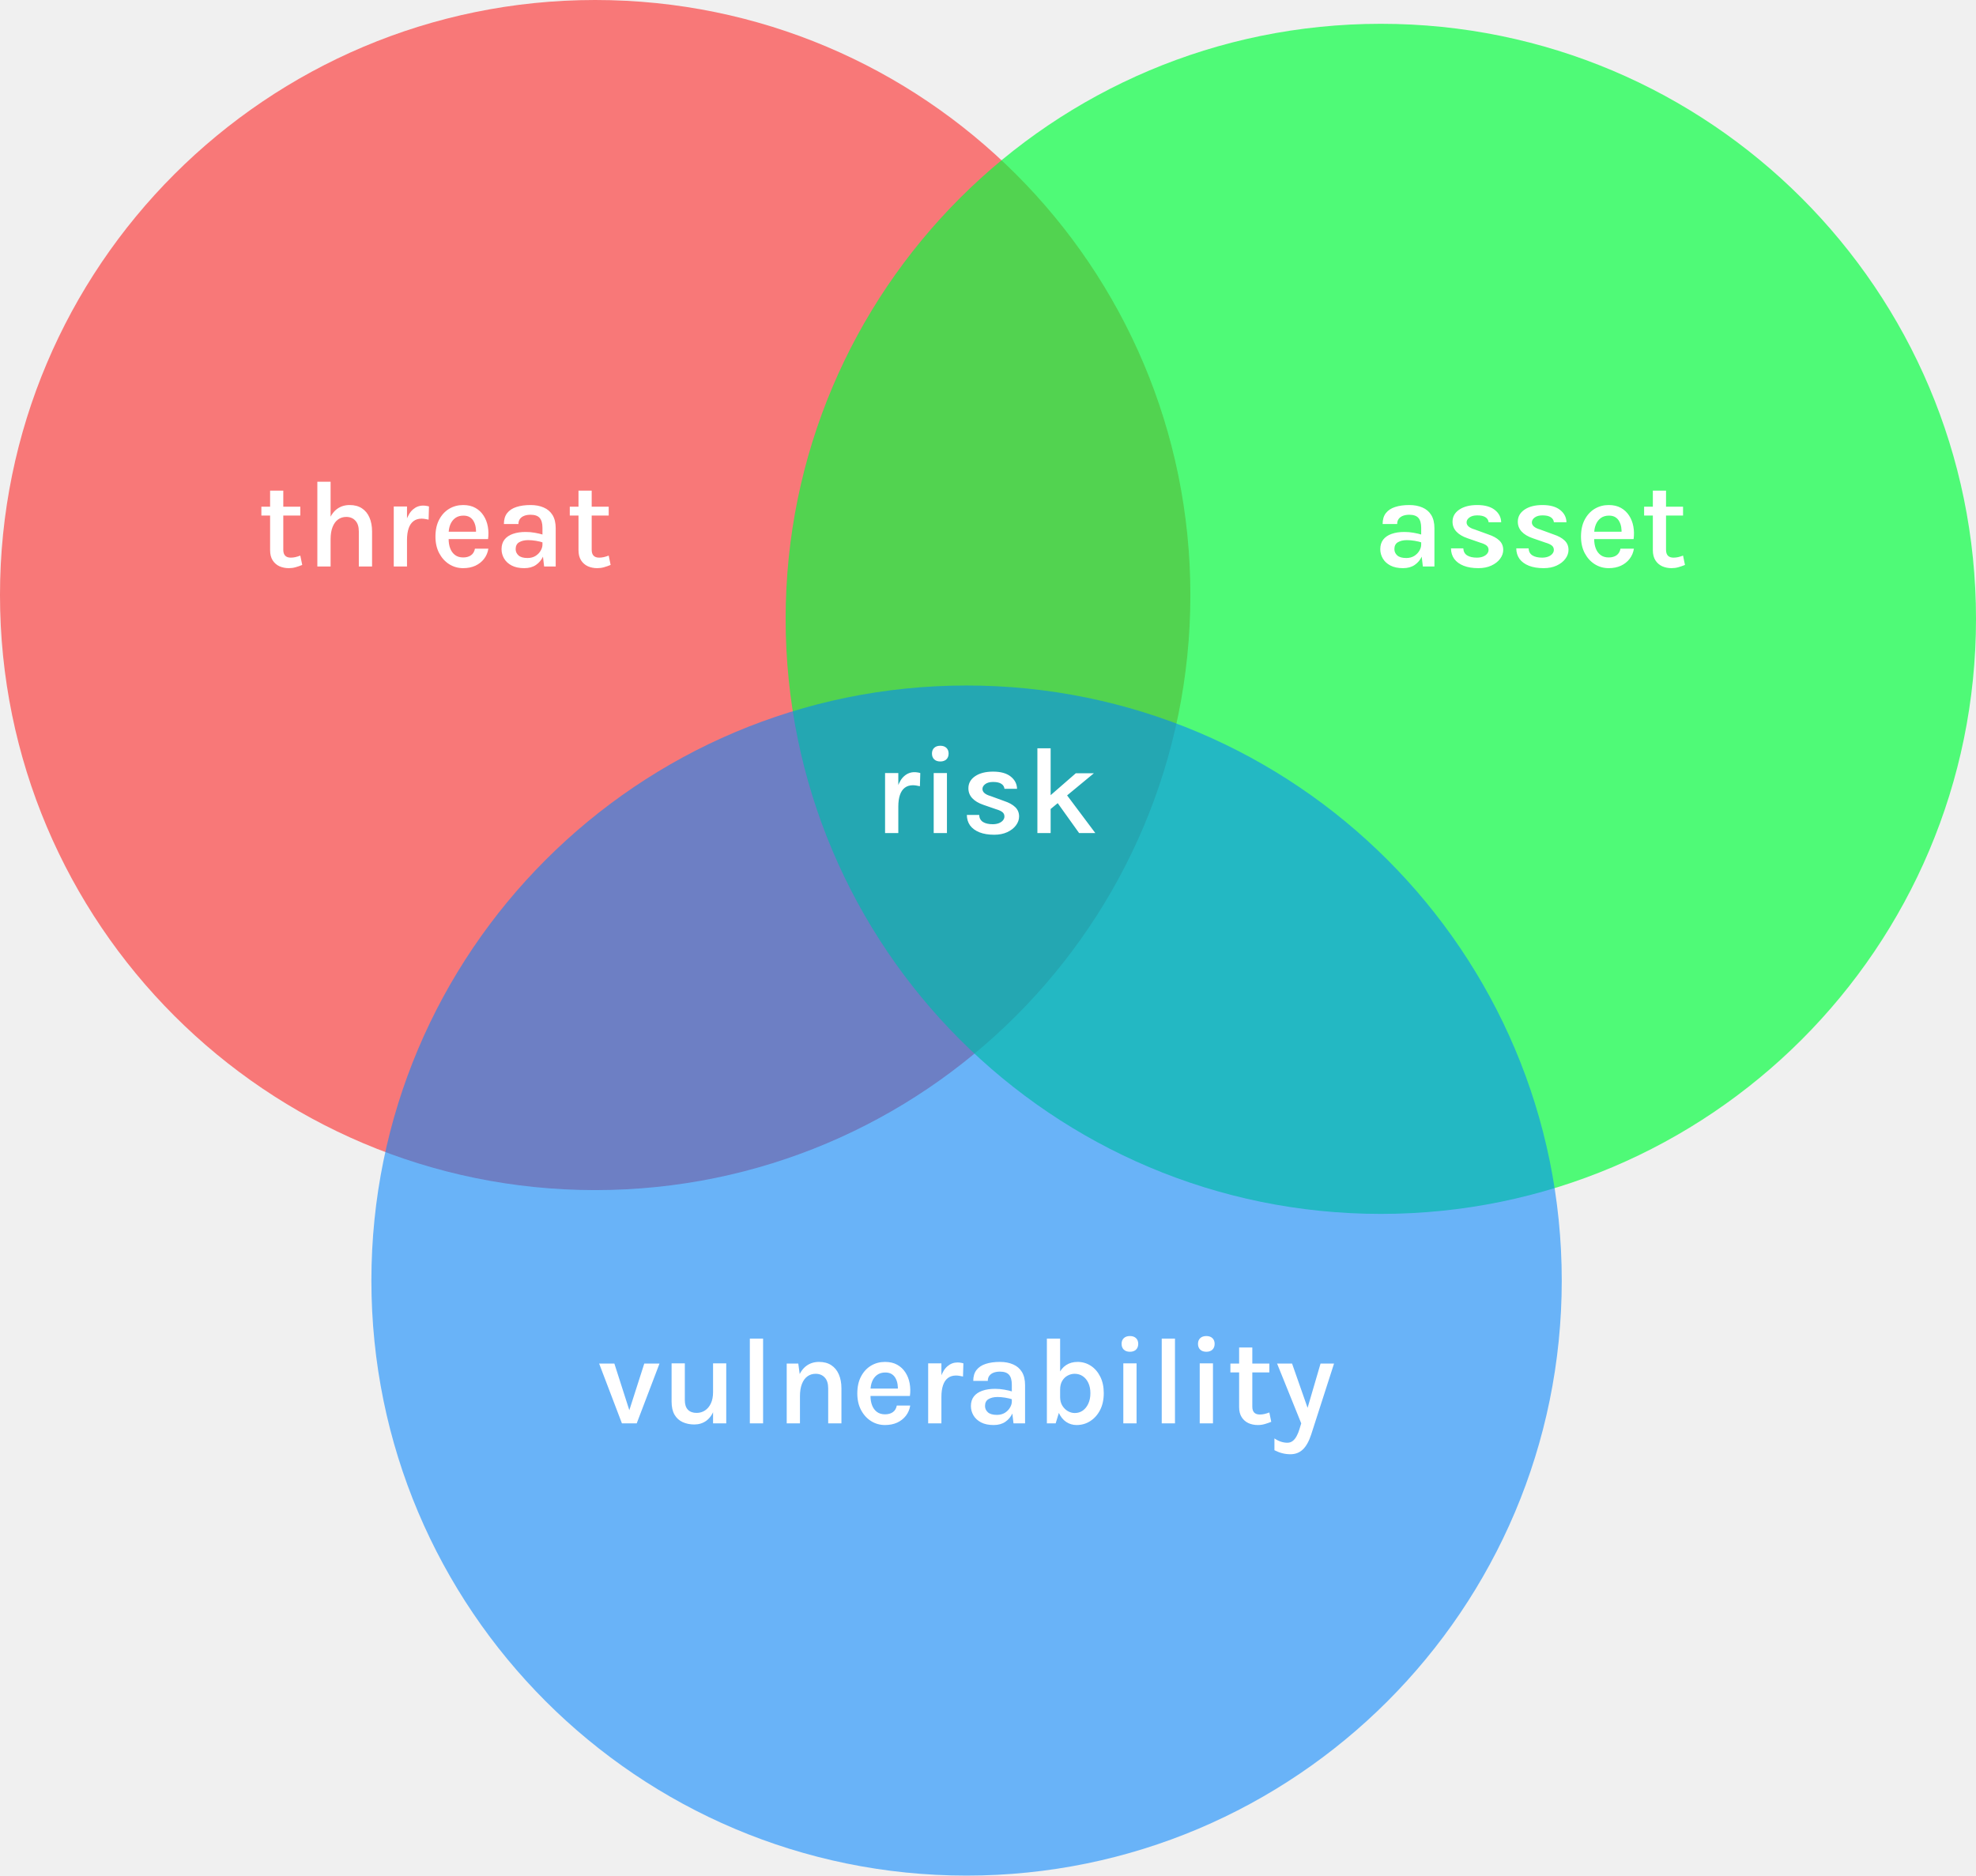
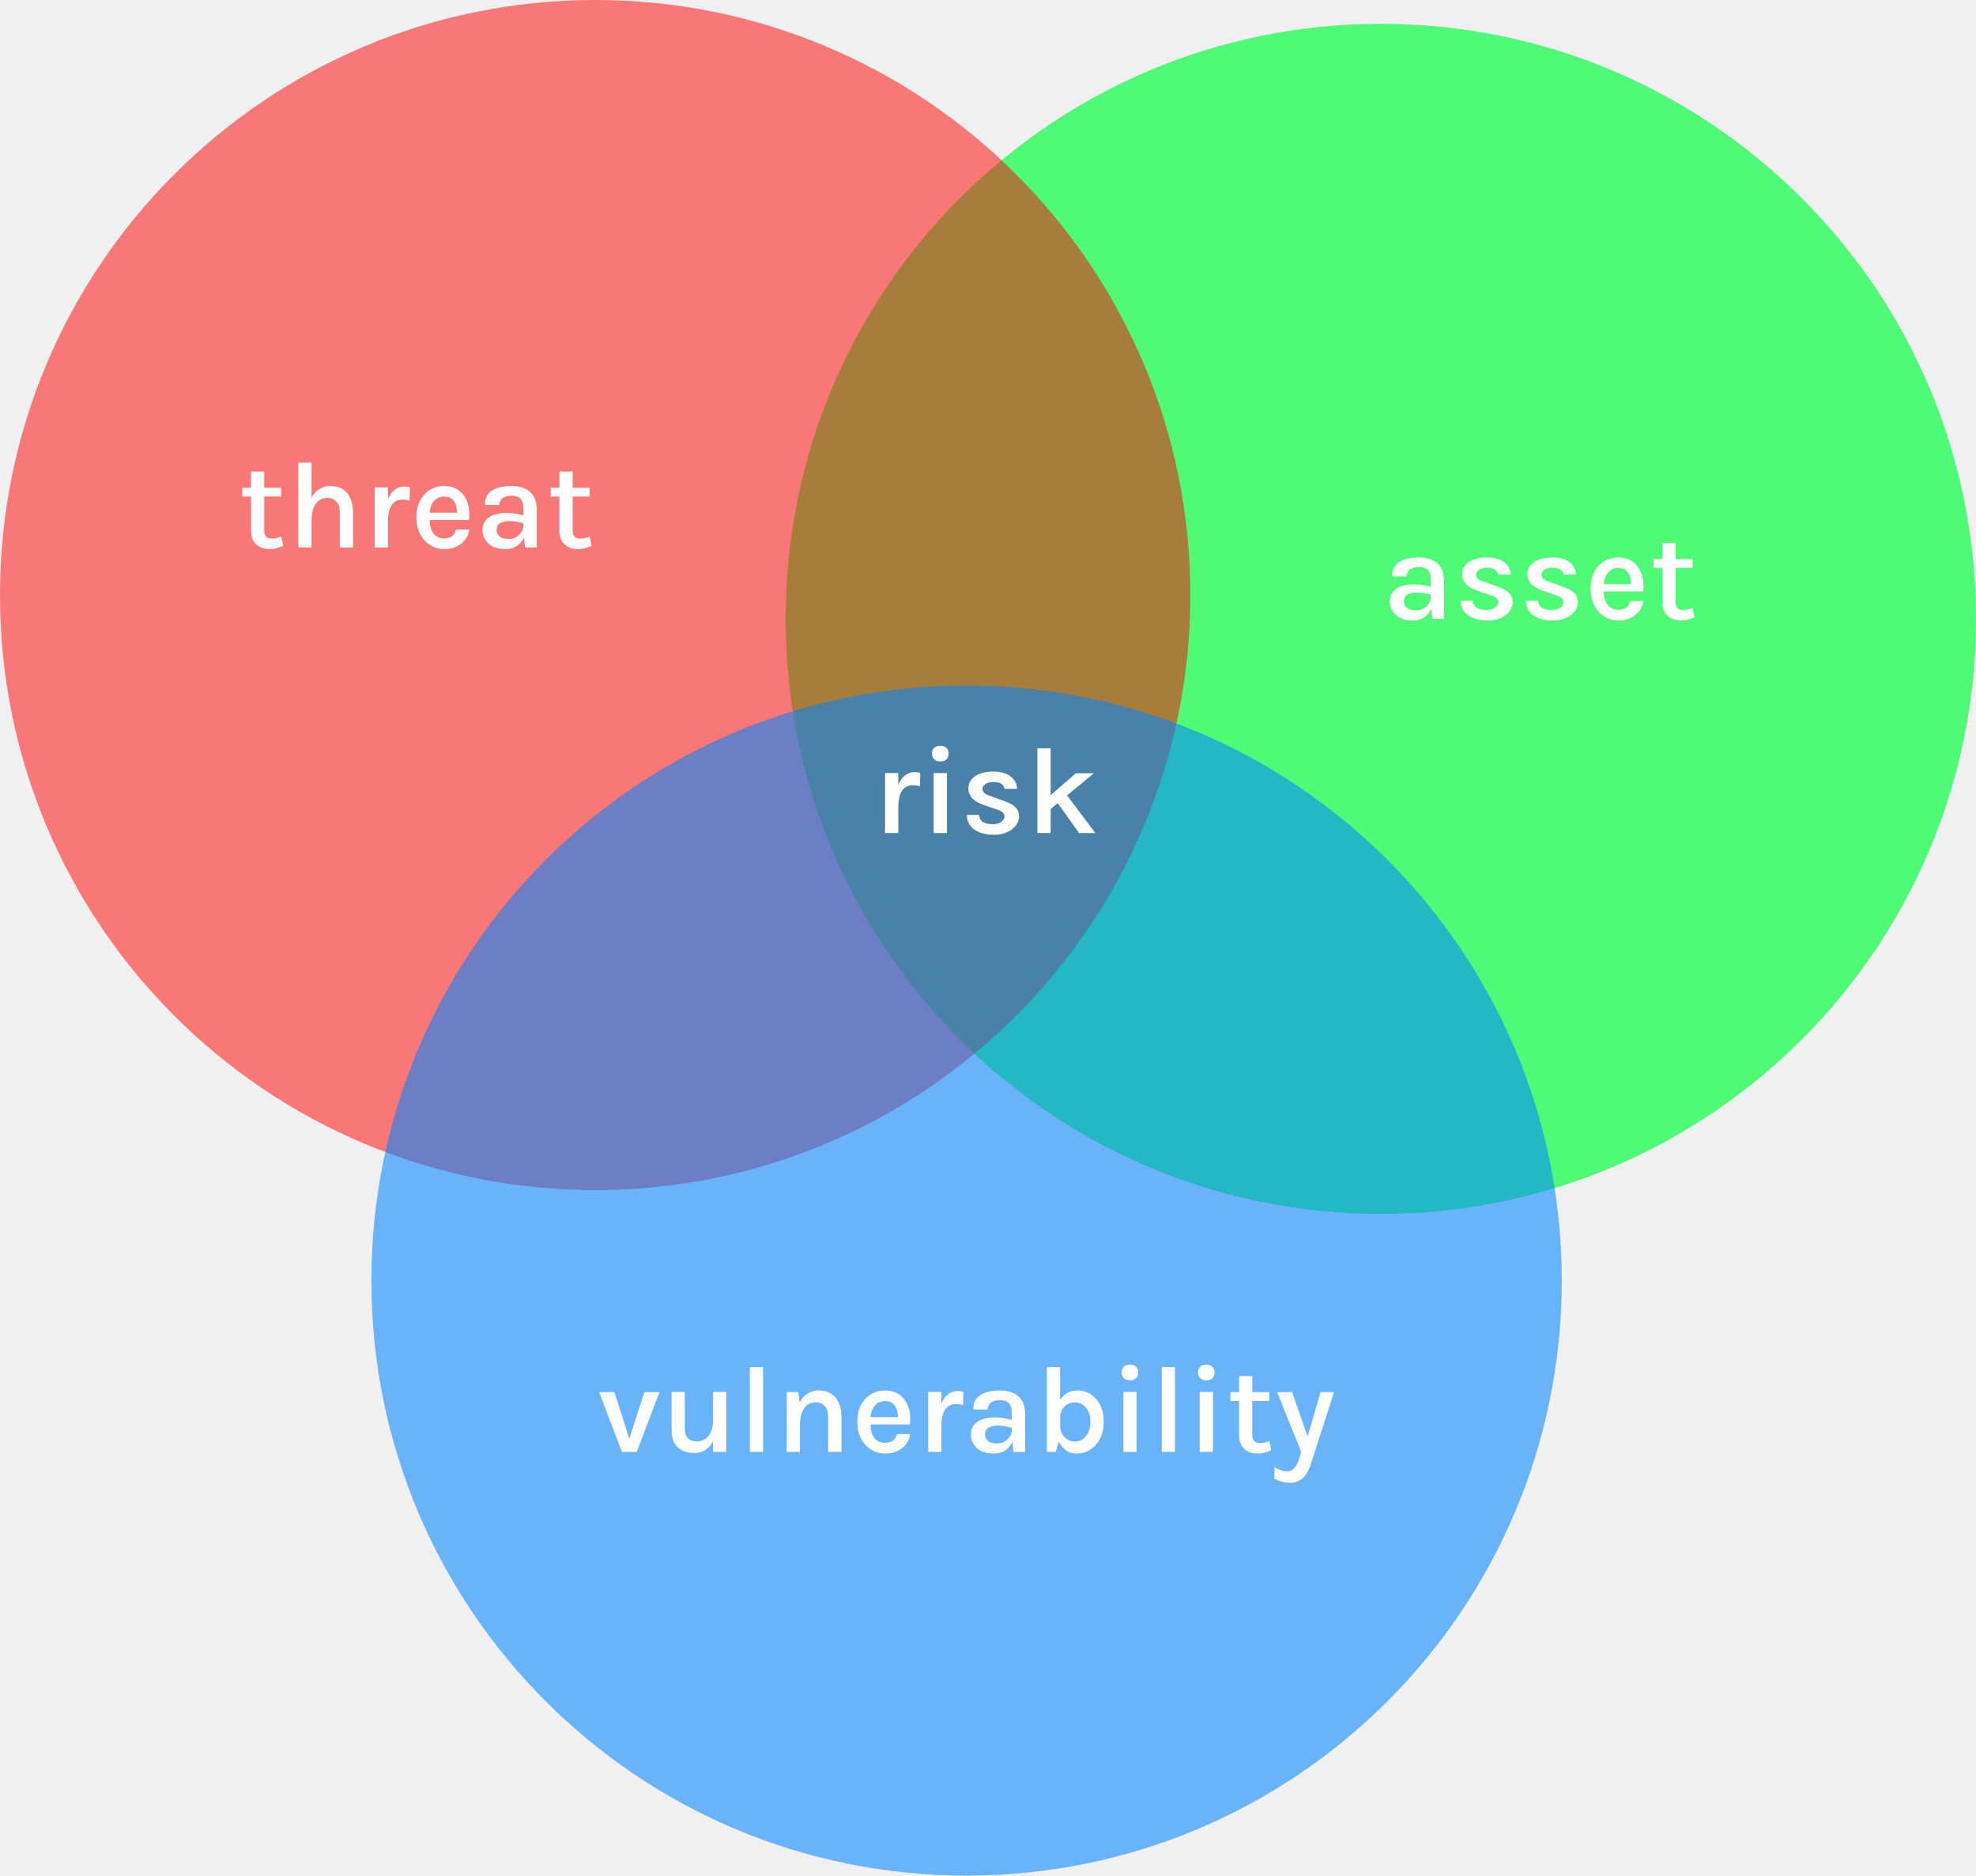
<svg xmlns="http://www.w3.org/2000/svg" width="415" height="394" viewBox="0 0 415 394" fill="none">
+   <circle cx="290" cy="130" r="125" fill="#00FF3C" fill-opacity="0.67" />
+   <path d="M300.829 130L300.478 127.023V121.888C300.478 120.935 300.283 120.237 299.893 119.795C299.503 119.353 298.866 119.132 297.982 119.132C297.471 119.132 297.024 119.206 296.643 119.353C296.262 119.5 295.963 119.721 295.746 120.016C295.538 120.302 295.434 120.657 295.434 121.082H292.379C292.379 120.137 292.604 119.375 293.055 118.794C293.514 118.205 294.16 117.776 294.992 117.507C295.833 117.23 296.829 117.091 297.982 117.091C299.031 117.091 299.949 117.264 300.738 117.611C301.535 117.949 302.155 118.478 302.597 119.197C303.039 119.916 303.26 120.844 303.26 121.979V130H300.829ZM296.669 130.351C295.603 130.351 294.715 130.165 294.004 129.792C293.302 129.419 292.773 128.93 292.418 128.323C292.063 127.716 291.885 127.062 291.885 126.36C291.885 125.554 292.093 124.882 292.509 124.345C292.934 123.808 293.523 123.409 294.277 123.149C295.04 122.88 295.928 122.746 296.942 122.746C297.618 122.746 298.264 122.802 298.879 122.915C299.503 123.019 300.123 123.166 300.738 123.357V125.008C300.244 124.835 299.702 124.7 299.113 124.605C298.532 124.51 297.986 124.462 297.475 124.462C296.721 124.462 296.093 124.609 295.59 124.904C295.096 125.19 294.849 125.675 294.849 126.36C294.849 126.871 295.048 127.309 295.447 127.673C295.846 128.037 296.478 128.219 297.345 128.219C297.986 128.219 298.541 128.076 299.009 127.79C299.477 127.495 299.837 127.131 300.088 126.698C300.348 126.265 300.478 125.836 300.478 125.411H301.141C301.141 126.295 300.968 127.114 300.621 127.868C300.283 128.613 299.78 129.216 299.113 129.675C298.454 130.126 297.64 130.351 296.669 130.351ZM312.482 130.351C311.277 130.351 310.246 130.182 309.388 129.844C308.539 129.506 307.884 129.029 307.425 128.414C306.974 127.79 306.745 127.049 306.736 126.191H309.323C309.358 126.858 309.626 127.352 310.129 127.673C310.632 127.985 311.312 128.141 312.17 128.141C312.638 128.141 313.058 128.072 313.431 127.933C313.804 127.786 314.094 127.591 314.302 127.348C314.519 127.097 314.627 126.819 314.627 126.516C314.627 126.126 314.484 125.818 314.198 125.593C313.921 125.368 313.47 125.164 312.846 124.982L310.181 124.059C309.176 123.712 308.404 123.249 307.867 122.668C307.33 122.087 307.061 121.394 307.061 120.588C307.061 119.539 307.533 118.694 308.478 118.053C309.423 117.412 310.679 117.091 312.248 117.091C313.843 117.091 315.073 117.433 315.94 118.118C316.807 118.803 317.253 119.665 317.279 120.705H314.64C314.588 120.254 314.367 119.903 313.977 119.652C313.587 119.392 313.011 119.262 312.248 119.262C311.546 119.262 310.996 119.414 310.597 119.717C310.207 120.012 310.012 120.35 310.012 120.731C310.012 121.398 310.584 121.897 311.728 122.226L314.575 123.266C315.572 123.595 316.343 124.02 316.889 124.54C317.435 125.06 317.708 125.719 317.708 126.516C317.708 127.175 317.487 127.799 317.045 128.388C316.612 128.969 316.005 129.441 315.225 129.805C314.445 130.169 313.531 130.351 312.482 130.351ZM326.193 130.351C324.988 130.351 323.957 130.182 323.099 129.844C322.25 129.506 321.595 129.029 321.136 128.414C320.685 127.79 320.456 127.049 320.447 126.191H323.034C323.069 126.858 323.337 127.352 323.84 127.673C324.343 127.985 325.023 128.141 325.881 128.141C326.349 128.141 326.769 128.072 327.142 127.933C327.515 127.786 327.805 127.591 328.013 127.348C328.23 127.097 328.338 126.819 328.338 126.516C328.338 126.126 328.195 125.818 327.909 125.593C327.632 125.368 327.181 125.164 326.557 124.982L323.892 124.059C322.887 123.712 322.115 123.249 321.578 122.668C321.041 122.087 320.772 121.394 320.772 120.588C320.772 119.539 321.244 118.694 322.189 118.053C323.134 117.412 324.39 117.091 325.959 117.091C327.554 117.091 328.784 117.433 329.651 118.118C330.518 118.803 330.964 119.665 330.99 120.705H328.351C328.299 120.254 328.078 119.903 327.688 119.652C327.298 119.392 326.722 119.262 325.959 119.262C325.257 119.262 324.707 119.414 324.308 119.717C323.918 120.012 323.723 120.35 323.723 120.731C323.723 121.398 324.295 121.897 325.439 122.226L328.286 123.266C329.283 123.595 330.054 124.02 330.6 124.54C331.146 125.06 331.419 125.719 331.419 126.516C331.419 127.175 331.198 127.799 330.756 128.388C330.323 128.969 329.716 129.441 328.936 129.805C328.156 130.169 327.242 130.351 326.193 130.351ZM339.865 130.351C338.79 130.351 337.811 130.074 336.927 129.519C336.052 128.964 335.35 128.189 334.821 127.192C334.301 126.195 334.041 125.038 334.041 123.721C334.041 122.334 334.301 121.147 334.821 120.159C335.341 119.171 336.039 118.413 336.914 117.884C337.798 117.355 338.782 117.091 339.865 117.091C340.862 117.091 341.715 117.29 342.426 117.689C343.137 118.088 343.709 118.625 344.142 119.301C344.584 119.977 344.883 120.744 345.039 121.602C345.195 122.451 345.212 123.331 345.091 124.241H336.264V122.694H343.154L342.556 123.084C342.582 122.642 342.56 122.2 342.491 121.758C342.422 121.316 342.287 120.913 342.088 120.549C341.897 120.176 341.624 119.877 341.269 119.652C340.914 119.427 340.463 119.314 339.917 119.314C339.241 119.314 338.669 119.483 338.201 119.821C337.742 120.159 337.395 120.614 337.161 121.186C336.927 121.758 336.81 122.395 336.81 123.097V124.215C336.81 124.969 336.923 125.636 337.148 126.217C337.373 126.798 337.711 127.257 338.162 127.595C338.613 127.933 339.18 128.102 339.865 128.102C340.524 128.102 341.07 127.95 341.503 127.647C341.945 127.335 342.222 126.871 342.335 126.256H345.156C345.026 127.071 344.723 127.786 344.246 128.401C343.769 129.016 343.158 129.497 342.413 129.844C341.668 130.182 340.818 130.351 339.865 130.351ZM353.07 130.351C352.342 130.351 351.679 130.217 351.081 129.948C350.492 129.671 350.019 129.255 349.664 128.7C349.309 128.137 349.131 127.43 349.131 126.581V114.062H351.9V126.49C351.9 127.591 352.424 128.141 353.473 128.141C353.794 128.141 354.11 128.106 354.422 128.037C354.734 127.968 355.085 127.859 355.475 127.712L355.878 129.675C355.41 129.866 354.946 130.026 354.487 130.156C354.036 130.286 353.564 130.351 353.07 130.351ZM347.298 119.301V117.442H355.475V119.301H347.298Z" fill="white" />
  <circle cx="125" cy="125" r="125" fill="#FF0000" fill-opacity="0.5" />
-   <path d="M60.666 119.351C59.938 119.351 59.275 119.217 58.677 118.948C58.087 118.671 57.615 118.255 57.26 117.7C56.904 117.137 56.727 116.43 56.727 115.581V103.062H59.496V115.49C59.496 116.591 60.02 117.141 61.069 117.141C61.389 117.141 61.706 117.106 62.018 117.037C62.33 116.968 62.681 116.859 63.071 116.712L63.474 118.675C63.006 118.866 62.542 119.026 62.083 119.156C61.632 119.286 61.16 119.351 60.666 119.351ZM54.894 108.301V106.442H63.071V108.301H54.894ZM75.36 119V111.642C75.36 110.637 75.117 109.878 74.632 109.367C74.155 108.847 73.518 108.587 72.721 108.587C72.071 108.587 71.499 108.765 71.005 109.12C70.511 109.475 70.125 110.004 69.848 110.706C69.57 111.408 69.432 112.27 69.432 113.293H68.483C68.483 111.707 68.682 110.381 69.081 109.315C69.488 108.249 70.06 107.447 70.797 106.91C71.542 106.364 72.422 106.091 73.436 106.091C74.458 106.091 75.316 106.321 76.01 106.78C76.712 107.239 77.24 107.885 77.596 108.717C77.96 109.549 78.142 110.524 78.142 111.642V119H75.36ZM66.65 119V101.19H69.432V119H66.65ZM82.697 119V106.39H85.479V119H82.697ZM84.764 113.436C84.764 111.807 84.941 110.459 85.297 109.393C85.652 108.318 86.137 107.521 86.753 107.001C87.368 106.472 88.07 106.208 88.859 106.208C89.093 106.208 89.305 106.225 89.496 106.26C89.695 106.286 89.894 106.329 90.094 106.39L90.016 109.159C89.782 109.098 89.53 109.051 89.262 109.016C89.002 108.973 88.763 108.951 88.547 108.951C87.862 108.951 87.29 109.129 86.831 109.484C86.38 109.831 86.042 110.338 85.817 111.005C85.591 111.672 85.479 112.483 85.479 113.436H84.764ZM97.277 119.351C96.202 119.351 95.223 119.074 94.339 118.519C93.464 117.964 92.762 117.189 92.233 116.192C91.713 115.195 91.453 114.038 91.453 112.721C91.453 111.334 91.713 110.147 92.233 109.159C92.753 108.171 93.451 107.413 94.326 106.884C95.21 106.355 96.194 106.091 97.277 106.091C98.274 106.091 99.127 106.29 99.838 106.689C100.549 107.088 101.121 107.625 101.554 108.301C101.996 108.977 102.295 109.744 102.451 110.602C102.607 111.451 102.624 112.331 102.503 113.241H93.676V111.694H100.566L99.968 112.084C99.994 111.642 99.972 111.2 99.903 110.758C99.834 110.316 99.699 109.913 99.5 109.549C99.309 109.176 99.036 108.877 98.681 108.652C98.326 108.427 97.875 108.314 97.329 108.314C96.653 108.314 96.081 108.483 95.613 108.821C95.154 109.159 94.807 109.614 94.573 110.186C94.339 110.758 94.222 111.395 94.222 112.097V113.215C94.222 113.969 94.335 114.636 94.56 115.217C94.785 115.798 95.123 116.257 95.574 116.595C96.025 116.933 96.592 117.102 97.277 117.102C97.936 117.102 98.482 116.95 98.915 116.647C99.357 116.335 99.634 115.871 99.747 115.256H102.568C102.438 116.071 102.135 116.786 101.658 117.401C101.181 118.016 100.57 118.497 99.825 118.844C99.08 119.182 98.23 119.351 97.277 119.351ZM114.278 119L113.927 116.023V110.888C113.927 109.935 113.732 109.237 113.342 108.795C112.952 108.353 112.315 108.132 111.431 108.132C110.92 108.132 110.474 108.206 110.092 108.353C109.711 108.5 109.412 108.721 109.195 109.016C108.987 109.302 108.883 109.657 108.883 110.082H105.828C105.828 109.137 106.054 108.375 106.504 107.794C106.964 107.205 107.609 106.776 108.441 106.507C109.282 106.23 110.279 106.091 111.431 106.091C112.48 106.091 113.399 106.264 114.187 106.611C114.985 106.949 115.604 107.478 116.046 108.197C116.488 108.916 116.709 109.844 116.709 110.979V119H114.278ZM110.118 119.351C109.052 119.351 108.164 119.165 107.453 118.792C106.751 118.419 106.223 117.93 105.867 117.323C105.512 116.716 105.334 116.062 105.334 115.36C105.334 114.554 105.542 113.882 105.958 113.345C106.383 112.808 106.972 112.409 107.726 112.149C108.489 111.88 109.377 111.746 110.391 111.746C111.067 111.746 111.713 111.802 112.328 111.915C112.952 112.019 113.572 112.166 114.187 112.357V114.008C113.693 113.835 113.152 113.7 112.562 113.605C111.982 113.51 111.436 113.462 110.924 113.462C110.17 113.462 109.542 113.609 109.039 113.904C108.545 114.19 108.298 114.675 108.298 115.36C108.298 115.871 108.498 116.309 108.896 116.673C109.295 117.037 109.928 117.219 110.794 117.219C111.436 117.219 111.99 117.076 112.458 116.79C112.926 116.495 113.286 116.131 113.537 115.698C113.797 115.265 113.927 114.836 113.927 114.411H114.59C114.59 115.295 114.417 116.114 114.07 116.868C113.732 117.613 113.23 118.216 112.562 118.675C111.904 119.126 111.089 119.351 110.118 119.351ZM125.437 119.351C124.709 119.351 124.046 119.217 123.448 118.948C122.859 118.671 122.387 118.255 122.031 117.7C121.676 117.137 121.498 116.43 121.498 115.581V103.062H124.267V115.49C124.267 116.591 124.792 117.141 125.84 117.141C126.161 117.141 126.477 117.106 126.789 117.037C127.101 116.968 127.452 116.859 127.842 116.712L128.245 118.675C127.777 118.866 127.314 119.026 126.854 119.156C126.404 119.286 125.931 119.351 125.437 119.351ZM119.665 108.301V106.442H127.842V108.301H119.665Z" fill="white" />
-   <circle cx="290" cy="130" r="125" fill="#00FF3C" fill-opacity="0.67" />
-   <path d="M298.829 119L298.478 116.023V110.888C298.478 109.935 298.283 109.237 297.893 108.795C297.503 108.353 296.866 108.132 295.982 108.132C295.471 108.132 295.024 108.206 294.643 108.353C294.262 108.5 293.963 108.721 293.746 109.016C293.538 109.302 293.434 109.657 293.434 110.082H290.379C290.379 109.137 290.604 108.375 291.055 107.794C291.514 107.205 292.16 106.776 292.992 106.507C293.833 106.23 294.829 106.091 295.982 106.091C297.031 106.091 297.949 106.264 298.738 106.611C299.535 106.949 300.155 107.478 300.597 108.197C301.039 108.916 301.26 109.844 301.26 110.979V119H298.829ZM294.669 119.351C293.603 119.351 292.715 119.165 292.004 118.792C291.302 118.419 290.773 117.93 290.418 117.323C290.063 116.716 289.885 116.062 289.885 115.36C289.885 114.554 290.093 113.882 290.509 113.345C290.934 112.808 291.523 112.409 292.277 112.149C293.04 111.88 293.928 111.746 294.942 111.746C295.618 111.746 296.264 111.802 296.879 111.915C297.503 112.019 298.123 112.166 298.738 112.357V114.008C298.244 113.835 297.702 113.7 297.113 113.605C296.532 113.51 295.986 113.462 295.475 113.462C294.721 113.462 294.093 113.609 293.59 113.904C293.096 114.19 292.849 114.675 292.849 115.36C292.849 115.871 293.048 116.309 293.447 116.673C293.846 117.037 294.478 117.219 295.345 117.219C295.986 117.219 296.541 117.076 297.009 116.79C297.477 116.495 297.837 116.131 298.088 115.698C298.348 115.265 298.478 114.836 298.478 114.411H299.141C299.141 115.295 298.968 116.114 298.621 116.868C298.283 117.613 297.78 118.216 297.113 118.675C296.454 119.126 295.64 119.351 294.669 119.351ZM310.482 119.351C309.277 119.351 308.246 119.182 307.388 118.844C306.539 118.506 305.884 118.029 305.425 117.414C304.974 116.79 304.745 116.049 304.736 115.191H307.323C307.358 115.858 307.626 116.352 308.129 116.673C308.632 116.985 309.312 117.141 310.17 117.141C310.638 117.141 311.058 117.072 311.431 116.933C311.804 116.786 312.094 116.591 312.302 116.348C312.519 116.097 312.627 115.819 312.627 115.516C312.627 115.126 312.484 114.818 312.198 114.593C311.921 114.368 311.47 114.164 310.846 113.982L308.181 113.059C307.176 112.712 306.404 112.249 305.867 111.668C305.33 111.087 305.061 110.394 305.061 109.588C305.061 108.539 305.533 107.694 306.478 107.053C307.423 106.412 308.679 106.091 310.248 106.091C311.843 106.091 313.073 106.433 313.94 107.118C314.807 107.803 315.253 108.665 315.279 109.705H312.64C312.588 109.254 312.367 108.903 311.977 108.652C311.587 108.392 311.011 108.262 310.248 108.262C309.546 108.262 308.996 108.414 308.597 108.717C308.207 109.012 308.012 109.35 308.012 109.731C308.012 110.398 308.584 110.897 309.728 111.226L312.575 112.266C313.572 112.595 314.343 113.02 314.889 113.54C315.435 114.06 315.708 114.719 315.708 115.516C315.708 116.175 315.487 116.799 315.045 117.388C314.612 117.969 314.005 118.441 313.225 118.805C312.445 119.169 311.531 119.351 310.482 119.351ZM324.193 119.351C322.988 119.351 321.957 119.182 321.099 118.844C320.25 118.506 319.595 118.029 319.136 117.414C318.685 116.79 318.456 116.049 318.447 115.191H321.034C321.069 115.858 321.337 116.352 321.84 116.673C322.343 116.985 323.023 117.141 323.881 117.141C324.349 117.141 324.769 117.072 325.142 116.933C325.515 116.786 325.805 116.591 326.013 116.348C326.23 116.097 326.338 115.819 326.338 115.516C326.338 115.126 326.195 114.818 325.909 114.593C325.632 114.368 325.181 114.164 324.557 113.982L321.892 113.059C320.887 112.712 320.115 112.249 319.578 111.668C319.041 111.087 318.772 110.394 318.772 109.588C318.772 108.539 319.244 107.694 320.189 107.053C321.134 106.412 322.39 106.091 323.959 106.091C325.554 106.091 326.784 106.433 327.651 107.118C328.518 107.803 328.964 108.665 328.99 109.705H326.351C326.299 109.254 326.078 108.903 325.688 108.652C325.298 108.392 324.722 108.262 323.959 108.262C323.257 108.262 322.707 108.414 322.308 108.717C321.918 109.012 321.723 109.35 321.723 109.731C321.723 110.398 322.295 110.897 323.439 111.226L326.286 112.266C327.283 112.595 328.054 113.02 328.6 113.54C329.146 114.06 329.419 114.719 329.419 115.516C329.419 116.175 329.198 116.799 328.756 117.388C328.323 117.969 327.716 118.441 326.936 118.805C326.156 119.169 325.242 119.351 324.193 119.351ZM337.865 119.351C336.79 119.351 335.811 119.074 334.927 118.519C334.052 117.964 333.35 117.189 332.821 116.192C332.301 115.195 332.041 114.038 332.041 112.721C332.041 111.334 332.301 110.147 332.821 109.159C333.341 108.171 334.039 107.413 334.914 106.884C335.798 106.355 336.782 106.091 337.865 106.091C338.862 106.091 339.715 106.29 340.426 106.689C341.137 107.088 341.709 107.625 342.142 108.301C342.584 108.977 342.883 109.744 343.039 110.602C343.195 111.451 343.212 112.331 343.091 113.241H334.264V111.694H341.154L340.556 112.084C340.582 111.642 340.56 111.2 340.491 110.758C340.422 110.316 340.287 109.913 340.088 109.549C339.897 109.176 339.624 108.877 339.269 108.652C338.914 108.427 338.463 108.314 337.917 108.314C337.241 108.314 336.669 108.483 336.201 108.821C335.742 109.159 335.395 109.614 335.161 110.186C334.927 110.758 334.81 111.395 334.81 112.097V113.215C334.81 113.969 334.923 114.636 335.148 115.217C335.373 115.798 335.711 116.257 336.162 116.595C336.613 116.933 337.18 117.102 337.865 117.102C338.524 117.102 339.07 116.95 339.503 116.647C339.945 116.335 340.222 115.871 340.335 115.256H343.156C343.026 116.071 342.723 116.786 342.246 117.401C341.769 118.016 341.158 118.497 340.413 118.844C339.668 119.182 338.818 119.351 337.865 119.351ZM351.07 119.351C350.342 119.351 349.679 119.217 349.081 118.948C348.492 118.671 348.019 118.255 347.664 117.7C347.309 117.137 347.131 116.43 347.131 115.581V103.062H349.9V115.49C349.9 116.591 350.424 117.141 351.473 117.141C351.794 117.141 352.11 117.106 352.422 117.037C352.734 116.968 353.085 116.859 353.475 116.712L353.878 118.675C353.41 118.866 352.946 119.026 352.487 119.156C352.036 119.286 351.564 119.351 351.07 119.351ZM345.298 108.301V106.442H353.475V108.301H345.298Z" fill="white" />
+   <path d="M56.666 115.351C55.938 115.351 55.275 115.217 54.677 114.948C54.087 114.671 53.615 114.255 53.26 113.7C52.904 113.137 52.727 112.43 52.727 111.581V99.062H55.496V111.49C55.496 112.591 56.02 113.141 57.069 113.141C57.389 113.141 57.706 113.106 58.018 113.037C58.33 112.968 58.681 112.859 59.071 112.712L59.474 114.675C59.006 114.866 58.542 115.026 58.083 115.156C57.632 115.286 57.16 115.351 56.666 115.351ZM50.894 104.301V102.442H59.071V104.301H50.894ZM71.36 115V107.642C71.36 106.637 71.117 105.878 70.632 105.367C70.155 104.847 69.518 104.587 68.721 104.587C68.071 104.587 67.499 104.765 67.005 105.12C66.511 105.475 66.125 106.004 65.848 106.706C65.57 107.408 65.432 108.27 65.432 109.293H64.483C64.483 107.707 64.682 106.381 65.081 105.315C65.488 104.249 66.06 103.447 66.797 102.91C67.542 102.364 68.422 102.091 69.436 102.091C70.458 102.091 71.316 102.321 72.01 102.78C72.712 103.239 73.24 103.885 73.596 104.717C73.96 105.549 74.142 106.524 74.142 107.642V115H71.36ZM62.65 115V97.19H65.432V115H62.65ZM78.697 115V102.39H81.479V115H78.697ZM80.764 109.436C80.764 107.807 80.941 106.459 81.297 105.393C81.652 104.318 82.137 103.521 82.753 103.001C83.368 102.472 84.07 102.208 84.859 102.208C85.093 102.208 85.305 102.225 85.496 102.26C85.695 102.286 85.894 102.329 86.094 102.39L86.016 105.159C85.782 105.098 85.53 105.051 85.262 105.016C85.002 104.973 84.763 104.951 84.547 104.951C83.862 104.951 83.29 105.129 82.831 105.484C82.38 105.831 82.042 106.338 81.817 107.005C81.591 107.672 81.479 108.483 81.479 109.436H80.764ZM93.277 115.351C92.202 115.351 91.223 115.074 90.339 114.519C89.464 113.964 88.762 113.189 88.233 112.192C87.713 111.195 87.453 110.038 87.453 108.721C87.453 107.334 87.713 106.147 88.233 105.159C88.753 104.171 89.451 103.413 90.326 102.884C91.21 102.355 92.194 102.091 93.277 102.091C94.274 102.091 95.127 102.29 95.838 102.689C96.549 103.088 97.121 103.625 97.554 104.301C97.996 104.977 98.295 105.744 98.451 106.602C98.607 107.451 98.624 108.331 98.503 109.241H89.676V107.694H96.566L95.968 108.084C95.994 107.642 95.972 107.2 95.903 106.758C95.834 106.316 95.699 105.913 95.5 105.549C95.309 105.176 95.036 104.877 94.681 104.652C94.326 104.427 93.875 104.314 93.329 104.314C92.653 104.314 92.081 104.483 91.613 104.821C91.154 105.159 90.807 105.614 90.573 106.186C90.339 106.758 90.222 107.395 90.222 108.097V109.215C90.222 109.969 90.335 110.636 90.56 111.217C90.785 111.798 91.123 112.257 91.574 112.595C92.025 112.933 92.592 113.102 93.277 113.102C93.936 113.102 94.482 112.95 94.915 112.647C95.357 112.335 95.634 111.871 95.747 111.256H98.568C98.438 112.071 98.135 112.786 97.658 113.401C97.181 114.016 96.57 114.497 95.825 114.844C95.08 115.182 94.23 115.351 93.277 115.351ZM110.278 115L109.927 112.023V106.888C109.927 105.935 109.732 105.237 109.342 104.795C108.952 104.353 108.315 104.132 107.431 104.132C106.92 104.132 106.474 104.206 106.092 104.353C105.711 104.5 105.412 104.721 105.195 105.016C104.987 105.302 104.883 105.657 104.883 106.082H101.828C101.828 105.137 102.054 104.375 102.504 103.794C102.964 103.205 103.609 102.776 104.441 102.507C105.282 102.23 106.279 102.091 107.431 102.091C108.48 102.091 109.399 102.264 110.187 102.611C110.985 102.949 111.604 103.478 112.046 104.197C112.488 104.916 112.709 105.844 112.709 106.979V115H110.278ZM106.118 115.351C105.052 115.351 104.164 115.165 103.453 114.792C102.751 114.419 102.223 113.93 101.867 113.323C101.512 112.716 101.334 112.062 101.334 111.36C101.334 110.554 101.542 109.882 101.958 109.345C102.383 108.808 102.972 108.409 103.726 108.149C104.489 107.88 105.377 107.746 106.391 107.746C107.067 107.746 107.713 107.802 108.328 107.915C108.952 108.019 109.572 108.166 110.187 108.357V110.008C109.693 109.835 109.152 109.7 108.562 109.605C107.982 109.51 107.436 109.462 106.924 109.462C106.17 109.462 105.542 109.609 105.039 109.904C104.545 110.19 104.298 110.675 104.298 111.36C104.298 111.871 104.498 112.309 104.896 112.673C105.295 113.037 105.928 113.219 106.794 113.219C107.436 113.219 107.99 113.076 108.458 112.79C108.926 112.495 109.286 112.131 109.537 111.698C109.797 111.265 109.927 110.836 109.927 110.411H110.59C110.59 111.295 110.417 112.114 110.07 112.868C109.732 113.613 109.23 114.216 108.562 114.675C107.904 115.126 107.089 115.351 106.118 115.351ZM121.437 115.351C120.709 115.351 120.046 115.217 119.448 114.948C118.859 114.671 118.387 114.255 118.031 113.7C117.676 113.137 117.498 112.43 117.498 111.581V99.062H120.267V111.49C120.267 112.591 120.792 113.141 121.84 113.141C122.161 113.141 122.477 113.106 122.789 113.037C123.101 112.968 123.452 112.859 123.842 112.712L124.245 114.675C123.777 114.866 123.314 115.026 122.854 115.156C122.404 115.286 121.931 115.351 121.437 115.351ZM115.665 104.301V102.442H123.842V104.301H115.665Z" fill="white" />
  <circle cx="203" cy="269" r="125" fill="#0084FF" fill-opacity="0.56" />
-   <path d="M125.833 286.442H129.031L132.294 296.621H132.047L135.31 286.442H138.508L133.724 299H130.617L125.833 286.442ZM149.757 286.39H152.526V299H149.757V286.39ZM141.047 286.39H143.829V294.138C143.829 295.022 144.046 295.689 144.479 296.14C144.913 296.582 145.519 296.803 146.299 296.803C146.949 296.803 147.534 296.634 148.054 296.296C148.583 295.949 148.999 295.451 149.302 294.801C149.606 294.151 149.757 293.362 149.757 292.435H150.563C150.563 293.934 150.364 295.191 149.965 296.205C149.567 297.21 149.012 297.969 148.301 298.48C147.591 298.983 146.763 299.234 145.818 299.234C144.917 299.234 144.102 299.069 143.374 298.74C142.655 298.411 142.087 297.895 141.671 297.193C141.255 296.482 141.047 295.555 141.047 294.411V286.39ZM157.482 299V281.19H160.264V299H157.482ZM173.936 299V291.642C173.936 290.637 173.693 289.878 173.208 289.367C172.731 288.847 172.094 288.587 171.297 288.587C170.647 288.587 170.075 288.765 169.581 289.12C169.087 289.475 168.701 290.004 168.424 290.706C168.147 291.408 168.008 292.27 168.008 293.293H167.059C167.059 291.707 167.258 290.381 167.657 289.315C168.064 288.249 168.636 287.447 169.373 286.91C170.118 286.364 170.998 286.091 172.012 286.091C173.035 286.091 173.893 286.321 174.586 286.78C175.288 287.239 175.817 287.885 176.172 288.717C176.536 289.549 176.718 290.524 176.718 291.642V299H173.936ZM165.226 299V286.442H167.657L168.008 289.042V299H165.226ZM185.875 299.351C184.8 299.351 183.821 299.074 182.937 298.519C182.061 297.964 181.359 297.189 180.831 296.192C180.311 295.195 180.051 294.038 180.051 292.721C180.051 291.334 180.311 290.147 180.831 289.159C181.351 288.171 182.048 287.413 182.924 286.884C183.808 286.355 184.791 286.091 185.875 286.091C186.871 286.091 187.725 286.29 188.436 286.689C189.146 287.088 189.718 287.625 190.152 288.301C190.594 288.977 190.893 289.744 191.049 290.602C191.205 291.451 191.222 292.331 191.101 293.241H182.274V291.694H189.164L188.566 292.084C188.592 291.642 188.57 291.2 188.501 290.758C188.431 290.316 188.297 289.913 188.098 289.549C187.907 289.176 187.634 288.877 187.279 288.652C186.923 288.427 186.473 288.314 185.927 288.314C185.251 288.314 184.679 288.483 184.211 288.821C183.751 289.159 183.405 289.614 183.171 290.186C182.937 290.758 182.82 291.395 182.82 292.097V293.215C182.82 293.969 182.932 294.636 183.158 295.217C183.383 295.798 183.721 296.257 184.172 296.595C184.622 296.933 185.19 297.102 185.875 297.102C186.533 297.102 187.079 296.95 187.513 296.647C187.955 296.335 188.232 295.871 188.345 295.256H191.166C191.036 296.071 190.732 296.786 190.256 297.401C189.779 298.016 189.168 298.497 188.423 298.844C187.677 299.182 186.828 299.351 185.875 299.351ZM194.933 299V286.39H197.715V299H194.933ZM197 293.436C197 291.807 197.178 290.459 197.533 289.393C197.888 288.318 198.374 287.521 198.989 287.001C199.604 286.472 200.306 286.208 201.095 286.208C201.329 286.208 201.541 286.225 201.732 286.26C201.931 286.286 202.131 286.329 202.33 286.39L202.252 289.159C202.018 289.098 201.767 289.051 201.498 289.016C201.238 288.973 201 288.951 200.783 288.951C200.098 288.951 199.526 289.129 199.067 289.484C198.616 289.831 198.278 290.338 198.053 291.005C197.828 291.672 197.715 292.483 197.715 293.436H197ZM212.854 299L212.503 296.023V290.888C212.503 289.935 212.308 289.237 211.918 288.795C211.528 288.353 210.891 288.132 210.007 288.132C209.496 288.132 209.05 288.206 208.668 288.353C208.287 288.5 207.988 288.721 207.771 289.016C207.563 289.302 207.459 289.657 207.459 290.082H204.404C204.404 289.137 204.63 288.375 205.08 287.794C205.54 287.205 206.185 286.776 207.017 286.507C207.858 286.23 208.855 286.091 210.007 286.091C211.056 286.091 211.975 286.264 212.763 286.611C213.561 286.949 214.18 287.478 214.622 288.197C215.064 288.916 215.285 289.844 215.285 290.979V299H212.854ZM208.694 299.351C207.628 299.351 206.74 299.165 206.029 298.792C205.327 298.419 204.799 297.93 204.443 297.323C204.088 296.716 203.91 296.062 203.91 295.36C203.91 294.554 204.118 293.882 204.534 293.345C204.959 292.808 205.548 292.409 206.302 292.149C207.065 291.88 207.953 291.746 208.967 291.746C209.643 291.746 210.289 291.802 210.904 291.915C211.528 292.019 212.148 292.166 212.763 292.357V294.008C212.269 293.835 211.728 293.7 211.138 293.605C210.558 293.51 210.012 293.462 209.5 293.462C208.746 293.462 208.118 293.609 207.615 293.904C207.121 294.19 206.874 294.675 206.874 295.36C206.874 295.871 207.074 296.309 207.472 296.673C207.871 297.037 208.504 297.219 209.37 297.219C210.012 297.219 210.566 297.076 211.034 296.79C211.502 296.495 211.862 296.131 212.113 295.698C212.373 295.265 212.503 294.836 212.503 294.411H213.166C213.166 295.295 212.993 296.114 212.646 296.868C212.308 297.613 211.806 298.216 211.138 298.675C210.48 299.126 209.665 299.351 208.694 299.351ZM226.106 299.351C225.309 299.351 224.581 299.134 223.922 298.701C223.264 298.259 222.739 297.605 222.349 296.738C221.959 295.863 221.764 294.779 221.764 293.488H222.648C222.648 294.173 222.8 294.766 223.103 295.269C223.407 295.763 223.792 296.149 224.26 296.426C224.728 296.695 225.218 296.829 225.729 296.829C226.353 296.829 226.908 296.66 227.393 296.322C227.887 295.975 228.277 295.49 228.563 294.866C228.858 294.242 229.005 293.505 229.005 292.656C229.005 291.833 228.862 291.118 228.576 290.511C228.29 289.896 227.9 289.423 227.406 289.094C226.912 288.756 226.345 288.587 225.703 288.587C225.175 288.587 224.676 288.717 224.208 288.977C223.74 289.228 223.363 289.601 223.077 290.095C222.791 290.589 222.648 291.187 222.648 291.889H221.764C221.764 290.641 221.951 289.588 222.323 288.73C222.696 287.863 223.22 287.209 223.896 286.767C224.581 286.316 225.387 286.091 226.314 286.091C227.328 286.091 228.251 286.36 229.083 286.897C229.915 287.434 230.578 288.197 231.072 289.185C231.566 290.164 231.813 291.321 231.813 292.656C231.813 294.008 231.558 295.187 231.046 296.192C230.535 297.189 229.846 297.964 228.979 298.519C228.121 299.074 227.164 299.351 226.106 299.351ZM219.866 299V281.19H222.648V295.932L221.712 299H219.866ZM237.31 283.959C236.764 283.959 236.335 283.812 236.023 283.517C235.711 283.214 235.555 282.806 235.555 282.295C235.555 281.792 235.711 281.394 236.023 281.099C236.335 280.804 236.764 280.657 237.31 280.657C237.847 280.657 238.272 280.804 238.584 281.099C238.896 281.394 239.052 281.792 239.052 282.295C239.052 282.806 238.896 283.214 238.584 283.517C238.272 283.812 237.847 283.959 237.31 283.959ZM235.919 299V286.39H238.701V299H235.919ZM243.988 299V281.19H246.77V299H243.988ZM253.357 283.959C252.811 283.959 252.382 283.812 252.07 283.517C251.758 283.214 251.602 282.806 251.602 282.295C251.602 281.792 251.758 281.394 252.07 281.099C252.382 280.804 252.811 280.657 253.357 280.657C253.894 280.657 254.319 280.804 254.631 281.099C254.943 281.394 255.099 281.792 255.099 282.295C255.099 282.806 254.943 283.214 254.631 283.517C254.319 283.812 253.894 283.959 253.357 283.959ZM251.966 299V286.39H254.748V299H251.966ZM264.181 299.351C263.453 299.351 262.79 299.217 262.192 298.948C261.603 298.671 261.131 298.255 260.775 297.7C260.42 297.137 260.242 296.43 260.242 295.581V283.062H263.011V295.49C263.011 296.591 263.536 297.141 264.584 297.141C264.905 297.141 265.221 297.106 265.533 297.037C265.845 296.968 266.196 296.859 266.586 296.712L266.989 298.675C266.521 298.866 266.058 299.026 265.598 299.156C265.148 299.286 264.675 299.351 264.181 299.351ZM258.409 288.301V286.442H266.586V288.301H258.409ZM268.215 286.442H271.361L274.91 296.569H274.377L277.341 286.442H280.175L275.378 301.34C274.91 302.77 274.325 303.819 273.623 304.486C272.921 305.153 272.055 305.487 271.023 305.487C270.443 305.487 269.875 305.418 269.32 305.279C268.774 305.14 268.22 304.928 267.656 304.642V302.159C268.124 302.48 268.579 302.709 269.021 302.848C269.463 302.995 269.914 303.069 270.373 303.069C270.807 303.069 271.184 302.943 271.504 302.692C271.825 302.441 272.098 302.098 272.323 301.665C272.557 301.24 272.752 300.764 272.908 300.235L273.285 299L268.215 286.442Z" fill="white" />
+   <path d="M125.833 292.442H129.031L132.294 302.621H132.047L135.31 292.442H138.508L133.724 305H130.617L125.833 292.442ZM149.757 292.39H152.526V305H149.757V292.39ZM141.047 292.39H143.829V300.138C143.829 301.022 144.046 301.689 144.479 302.14C144.913 302.582 145.519 302.803 146.299 302.803C146.949 302.803 147.534 302.634 148.054 302.296C148.583 301.949 148.999 301.451 149.302 300.801C149.606 300.151 149.757 299.362 149.757 298.435H150.563C150.563 299.934 150.364 301.191 149.965 302.205C149.567 303.21 149.012 303.969 148.301 304.48C147.591 304.983 146.763 305.234 145.818 305.234C144.917 305.234 144.102 305.069 143.374 304.74C142.655 304.411 142.087 303.895 141.671 303.193C141.255 302.482 141.047 301.555 141.047 300.411V292.39ZM157.482 305V287.19H160.264V305H157.482ZM173.936 305V297.642C173.936 296.637 173.693 295.878 173.208 295.367C172.731 294.847 172.094 294.587 171.297 294.587C170.647 294.587 170.075 294.765 169.581 295.12C169.087 295.475 168.701 296.004 168.424 296.706C168.147 297.408 168.008 298.27 168.008 299.293H167.059C167.059 297.707 167.258 296.381 167.657 295.315C168.064 294.249 168.636 293.447 169.373 292.91C170.118 292.364 170.998 292.091 172.012 292.091C173.035 292.091 173.893 292.321 174.586 292.78C175.288 293.239 175.817 293.885 176.172 294.717C176.536 295.549 176.718 296.524 176.718 297.642V305H173.936ZM165.226 305V292.442H167.657L168.008 295.042V305H165.226ZM185.875 305.351C184.8 305.351 183.821 305.074 182.937 304.519C182.061 303.964 181.359 303.189 180.831 302.192C180.311 301.195 180.051 300.038 180.051 298.721C180.051 297.334 180.311 296.147 180.831 295.159C181.351 294.171 182.048 293.413 182.924 292.884C183.808 292.355 184.791 292.091 185.875 292.091C186.871 292.091 187.725 292.29 188.436 292.689C189.146 293.088 189.718 293.625 190.152 294.301C190.594 294.977 190.893 295.744 191.049 296.602C191.205 297.451 191.222 298.331 191.101 299.241H182.274V297.694H189.164L188.566 298.084C188.592 297.642 188.57 297.2 188.501 296.758C188.431 296.316 188.297 295.913 188.098 295.549C187.907 295.176 187.634 294.877 187.279 294.652C186.923 294.427 186.473 294.314 185.927 294.314C185.251 294.314 184.679 294.483 184.211 294.821C183.751 295.159 183.405 295.614 183.171 296.186C182.937 296.758 182.82 297.395 182.82 298.097V299.215C182.82 299.969 182.932 300.636 183.158 301.217C183.383 301.798 183.721 302.257 184.172 302.595C184.622 302.933 185.19 303.102 185.875 303.102C186.533 303.102 187.079 302.95 187.513 302.647C187.955 302.335 188.232 301.871 188.345 301.256H191.166C191.036 302.071 190.732 302.786 190.256 303.401C189.779 304.016 189.168 304.497 188.423 304.844C187.677 305.182 186.828 305.351 185.875 305.351ZM194.933 305V292.39H197.715V305H194.933ZM197 299.436C197 297.807 197.178 296.459 197.533 295.393C197.888 294.318 198.374 293.521 198.989 293.001C199.604 292.472 200.306 292.208 201.095 292.208C201.329 292.208 201.541 292.225 201.732 292.26C201.931 292.286 202.131 292.329 202.33 292.39L202.252 295.159C202.018 295.098 201.767 295.051 201.498 295.016C201.238 294.973 201 294.951 200.783 294.951C200.098 294.951 199.526 295.129 199.067 295.484C198.616 295.831 198.278 296.338 198.053 297.005C197.828 297.672 197.715 298.483 197.715 299.436H197ZM212.854 305L212.503 302.023V296.888C212.503 295.935 212.308 295.237 211.918 294.795C211.528 294.353 210.891 294.132 210.007 294.132C209.496 294.132 209.05 294.206 208.668 294.353C208.287 294.5 207.988 294.721 207.771 295.016C207.563 295.302 207.459 295.657 207.459 296.082H204.404C204.404 295.137 204.63 294.375 205.08 293.794C205.54 293.205 206.185 292.776 207.017 292.507C207.858 292.23 208.855 292.091 210.007 292.091C211.056 292.091 211.975 292.264 212.763 292.611C213.561 292.949 214.18 293.478 214.622 294.197C215.064 294.916 215.285 295.844 215.285 296.979V305H212.854ZM208.694 305.351C207.628 305.351 206.74 305.165 206.029 304.792C205.327 304.419 204.799 303.93 204.443 303.323C204.088 302.716 203.91 302.062 203.91 301.36C203.91 300.554 204.118 299.882 204.534 299.345C204.959 298.808 205.548 298.409 206.302 298.149C207.065 297.88 207.953 297.746 208.967 297.746C209.643 297.746 210.289 297.802 210.904 297.915C211.528 298.019 212.148 298.166 212.763 298.357V300.008C212.269 299.835 211.728 299.7 211.138 299.605C210.558 299.51 210.012 299.462 209.5 299.462C208.746 299.462 208.118 299.609 207.615 299.904C207.121 300.19 206.874 300.675 206.874 301.36C206.874 301.871 207.074 302.309 207.472 302.673C207.871 303.037 208.504 303.219 209.37 303.219C210.012 303.219 210.566 303.076 211.034 302.79C211.502 302.495 211.862 302.131 212.113 301.698C212.373 301.265 212.503 300.836 212.503 300.411H213.166C213.166 301.295 212.993 302.114 212.646 302.868C212.308 303.613 211.806 304.216 211.138 304.675C210.48 305.126 209.665 305.351 208.694 305.351ZM226.106 305.351C225.309 305.351 224.581 305.134 223.922 304.701C223.264 304.259 222.739 303.605 222.349 302.738C221.959 301.863 221.764 300.779 221.764 299.488H222.648C222.648 300.173 222.8 300.766 223.103 301.269C223.407 301.763 223.792 302.149 224.26 302.426C224.728 302.695 225.218 302.829 225.729 302.829C226.353 302.829 226.908 302.66 227.393 302.322C227.887 301.975 228.277 301.49 228.563 300.866C228.858 300.242 229.005 299.505 229.005 298.656C229.005 297.833 228.862 297.118 228.576 296.511C228.29 295.896 227.9 295.423 227.406 295.094C226.912 294.756 226.345 294.587 225.703 294.587C225.175 294.587 224.676 294.717 224.208 294.977C223.74 295.228 223.363 295.601 223.077 296.095C222.791 296.589 222.648 297.187 222.648 297.889H221.764C221.764 296.641 221.951 295.588 222.323 294.73C222.696 293.863 223.22 293.209 223.896 292.767C224.581 292.316 225.387 292.091 226.314 292.091C227.328 292.091 228.251 292.36 229.083 292.897C229.915 293.434 230.578 294.197 231.072 295.185C231.566 296.164 231.813 297.321 231.813 298.656C231.813 300.008 231.558 301.187 231.046 302.192C230.535 303.189 229.846 303.964 228.979 304.519C228.121 305.074 227.164 305.351 226.106 305.351ZM219.866 305V287.19H222.648V301.932L221.712 305H219.866ZM237.31 289.959C236.764 289.959 236.335 289.812 236.023 289.517C235.711 289.214 235.555 288.806 235.555 288.295C235.555 287.792 235.711 287.394 236.023 287.099C236.335 286.804 236.764 286.657 237.31 286.657C237.847 286.657 238.272 286.804 238.584 287.099C238.896 287.394 239.052 287.792 239.052 288.295C239.052 288.806 238.896 289.214 238.584 289.517C238.272 289.812 237.847 289.959 237.31 289.959ZM235.919 305V292.39H238.701V305H235.919ZM243.988 305V287.19H246.77V305H243.988ZM253.357 289.959C252.811 289.959 252.382 289.812 252.07 289.517C251.758 289.214 251.602 288.806 251.602 288.295C251.602 287.792 251.758 287.394 252.07 287.099C252.382 286.804 252.811 286.657 253.357 286.657C253.894 286.657 254.319 286.804 254.631 287.099C254.943 287.394 255.099 287.792 255.099 288.295C255.099 288.806 254.943 289.214 254.631 289.517C254.319 289.812 253.894 289.959 253.357 289.959ZM251.966 305V292.39H254.748V305H251.966ZM264.181 305.351C263.453 305.351 262.79 305.217 262.192 304.948C261.603 304.671 261.131 304.255 260.775 303.7C260.42 303.137 260.242 302.43 260.242 301.581V289.062H263.011V301.49C263.011 302.591 263.536 303.141 264.584 303.141C264.905 303.141 265.221 303.106 265.533 303.037C265.845 302.968 266.196 302.859 266.586 302.712L266.989 304.675C266.521 304.866 266.058 305.026 265.598 305.156C265.148 305.286 264.675 305.351 264.181 305.351ZM258.409 294.301V292.442H266.586V294.301H258.409ZM268.215 292.442H271.361L274.91 302.569H274.377L277.341 292.442H280.175L275.378 307.34C274.91 308.77 274.325 309.819 273.623 310.486C272.921 311.153 272.055 311.487 271.023 311.487C270.443 311.487 269.875 311.418 269.32 311.279C268.774 311.14 268.22 310.928 267.656 310.642V308.159C268.124 308.48 268.579 308.709 269.021 308.848C269.463 308.995 269.914 309.069 270.373 309.069C270.807 309.069 271.184 308.943 271.504 308.692C271.825 308.441 272.098 308.098 272.323 307.665C272.557 307.24 272.752 306.764 272.908 306.235L273.285 305L268.215 292.442Z" fill="white" />
  <path d="M185.882 175V162.39H188.664V175H185.882ZM187.949 169.436C187.949 167.807 188.127 166.459 188.482 165.393C188.837 164.318 189.323 163.521 189.938 163.001C190.553 162.472 191.255 162.208 192.044 162.208C192.278 162.208 192.49 162.225 192.681 162.26C192.88 162.286 193.08 162.329 193.279 162.39L193.201 165.159C192.967 165.098 192.716 165.051 192.447 165.016C192.187 164.973 191.949 164.951 191.732 164.951C191.047 164.951 190.475 165.129 190.016 165.484C189.565 165.831 189.227 166.338 189.002 167.005C188.777 167.672 188.664 168.483 188.664 169.436H187.949ZM197.486 159.959C196.94 159.959 196.511 159.812 196.199 159.517C195.887 159.214 195.731 158.806 195.731 158.295C195.731 157.792 195.887 157.394 196.199 157.099C196.511 156.804 196.94 156.657 197.486 156.657C198.023 156.657 198.448 156.804 198.76 157.099C199.072 157.394 199.228 157.792 199.228 158.295C199.228 158.806 199.072 159.214 198.76 159.517C198.448 159.812 198.023 159.959 197.486 159.959ZM196.095 175V162.39H198.877V175H196.095ZM208.804 175.351C207.6 175.351 206.568 175.182 205.71 174.844C204.861 174.506 204.207 174.029 203.747 173.414C203.297 172.79 203.067 172.049 203.058 171.191H205.645C205.68 171.858 205.949 172.352 206.451 172.673C206.954 172.985 207.634 173.141 208.492 173.141C208.96 173.141 209.381 173.072 209.753 172.933C210.126 172.786 210.416 172.591 210.624 172.348C210.841 172.097 210.949 171.819 210.949 171.516C210.949 171.126 210.806 170.818 210.52 170.593C210.243 170.368 209.792 170.164 209.168 169.982L206.503 169.059C205.498 168.712 204.727 168.249 204.189 167.668C203.652 167.087 203.383 166.394 203.383 165.588C203.383 164.539 203.856 163.694 204.8 163.053C205.745 162.412 207.002 162.091 208.57 162.091C210.165 162.091 211.396 162.433 212.262 163.118C213.129 163.803 213.575 164.665 213.601 165.705H210.962C210.91 165.254 210.689 164.903 210.299 164.652C209.909 164.392 209.333 164.262 208.57 164.262C207.868 164.262 207.318 164.414 206.919 164.717C206.529 165.012 206.334 165.35 206.334 165.731C206.334 166.398 206.906 166.897 208.05 167.226L210.897 168.266C211.894 168.595 212.665 169.02 213.211 169.54C213.757 170.06 214.03 170.719 214.03 171.516C214.03 172.175 213.809 172.799 213.367 173.388C212.934 173.969 212.327 174.441 211.547 174.805C210.767 175.169 209.853 175.351 208.804 175.351ZM217.874 175V157.19H220.656V175H217.874ZM220.279 167.369L225.934 162.442H229.73L220.279 170.255V167.369ZM226.636 175L220.929 167.018L223.607 166.407L230.042 175H226.636Z" fill="white" />
</svg>
